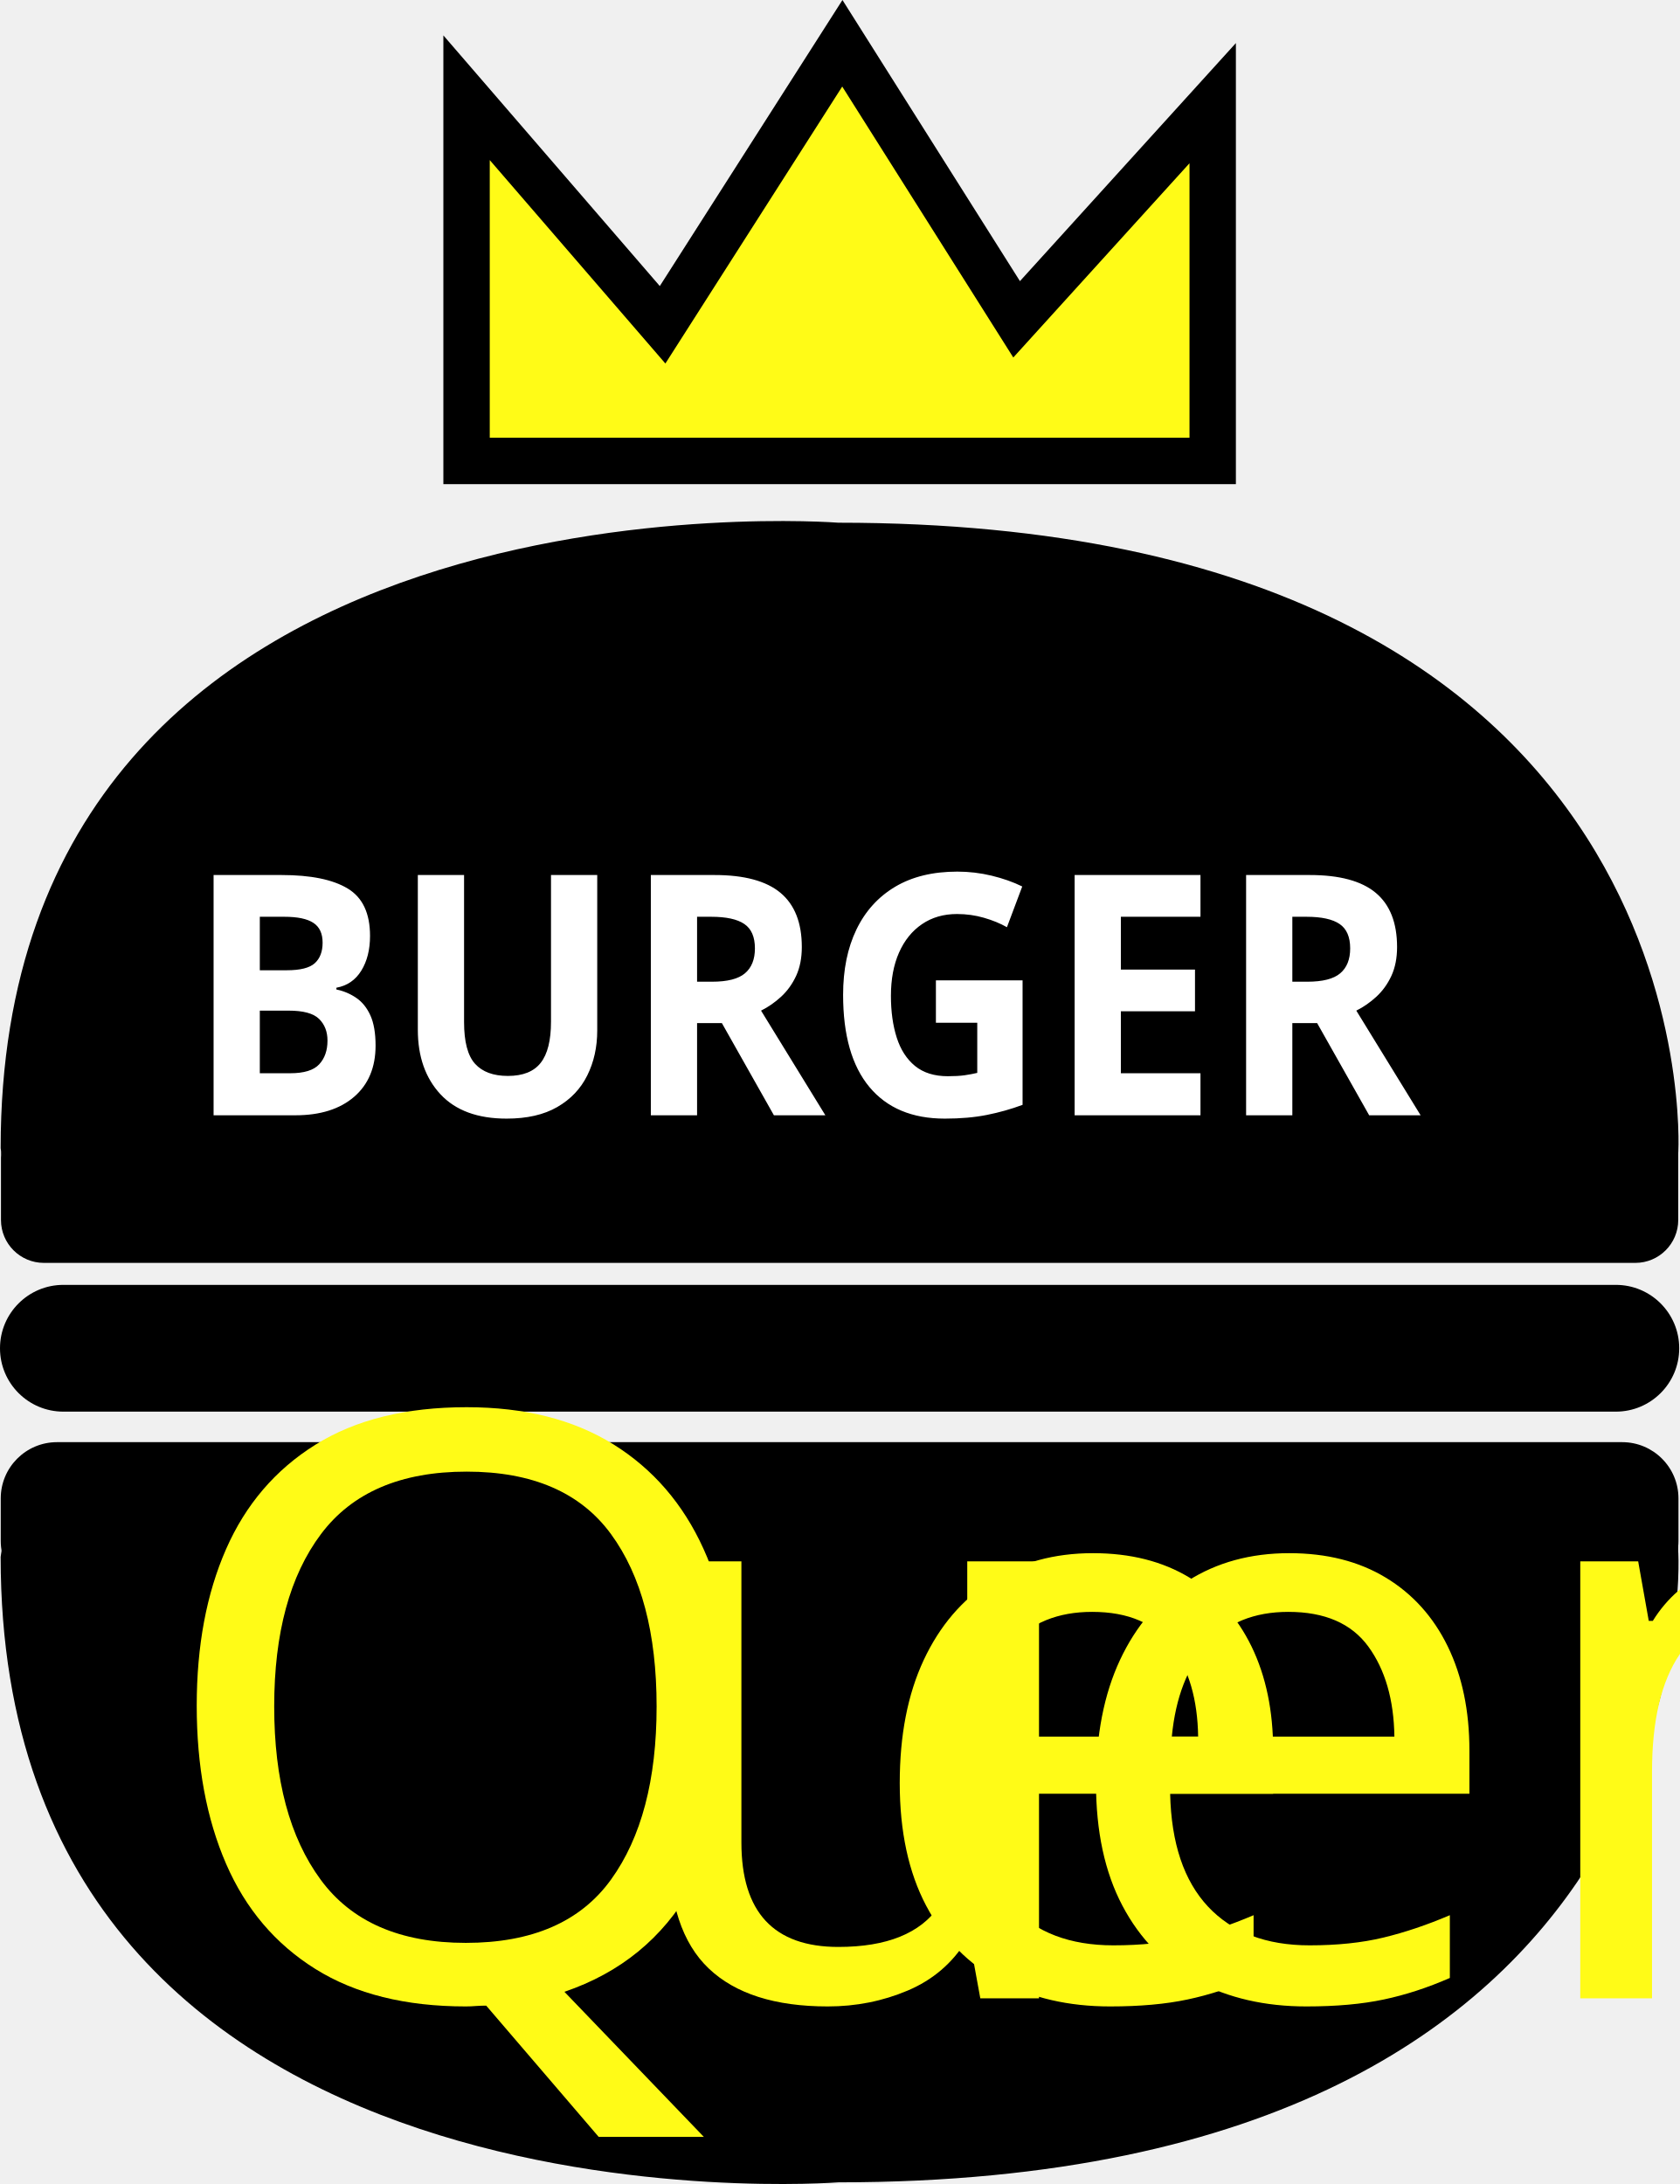
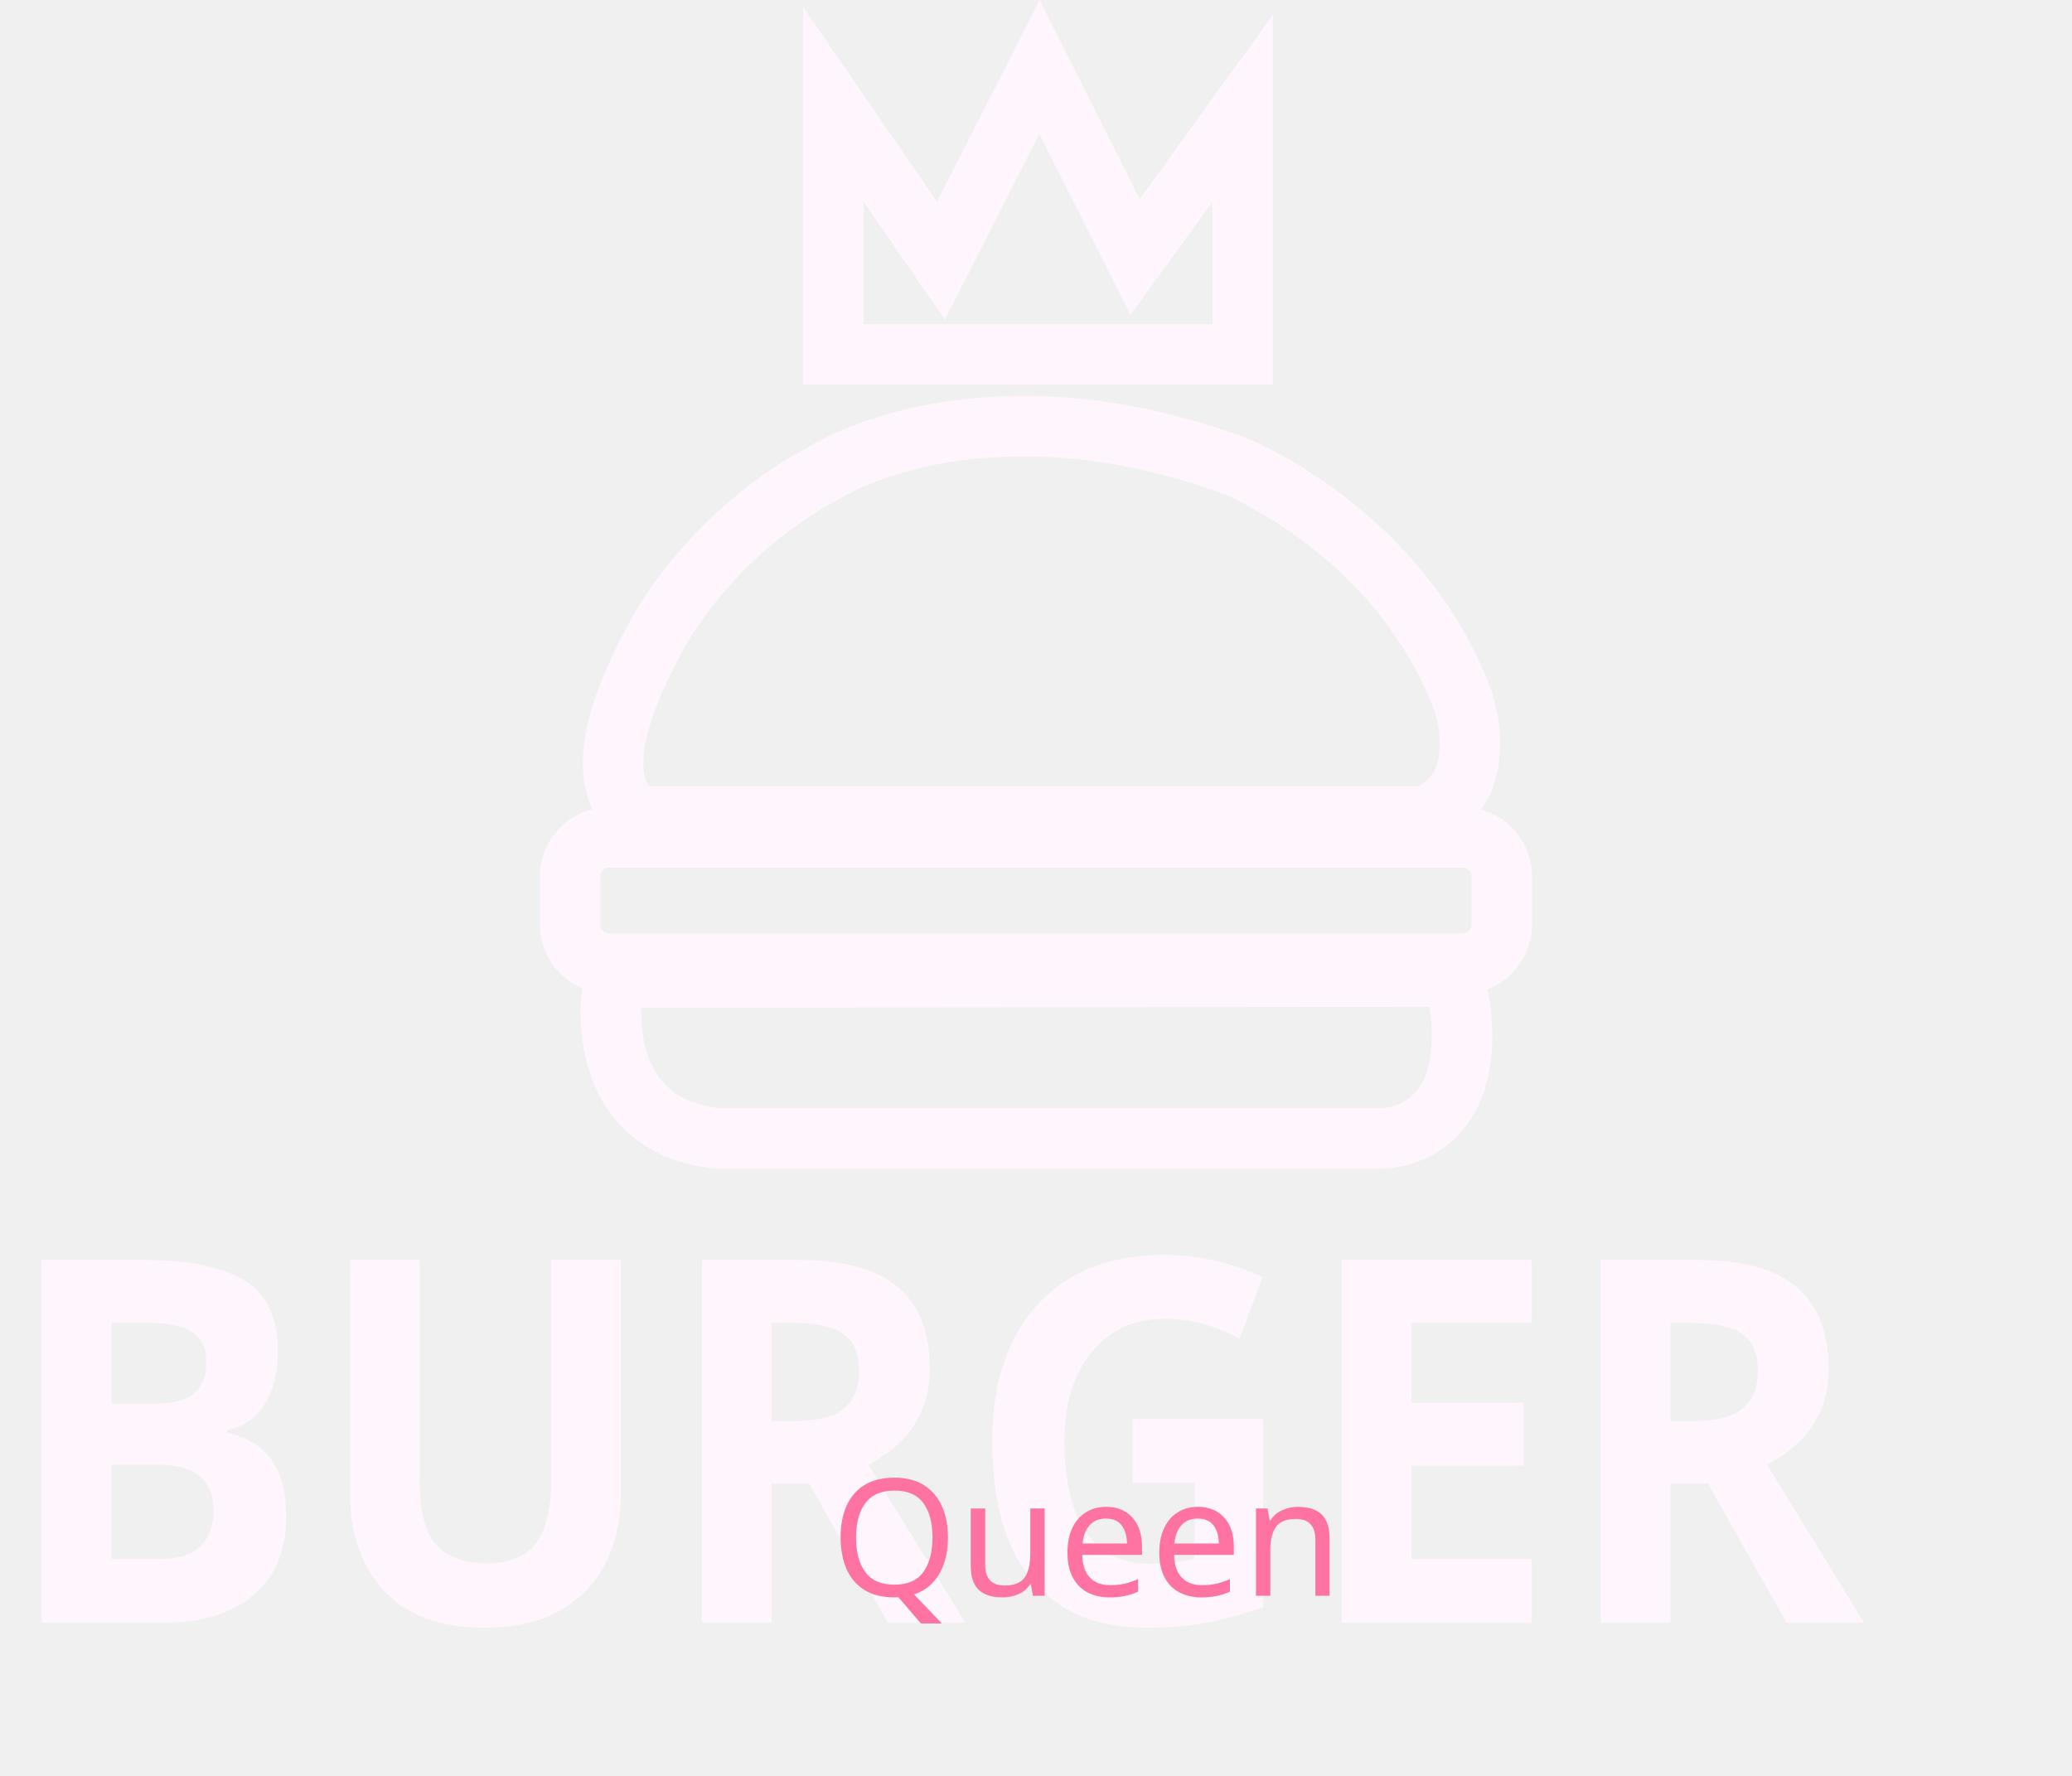
- <svg xmlns="http://www.w3.org/2000/svg" id="Capa_1" data-name="Capa 1" viewBox="0 0 362 470.84">
+ <svg xmlns="http://www.w3.org/2000/svg" id="Capa_1" data-name="Capa 1" viewBox="0 0 479.47 411">
  <defs>
-     <style>.cls-1,.cls-3{fill:#fffb17;}.cls-1{stroke:#000;stroke-miterlimit:10;stroke-width:10px;}.cls-2{font-size:72.54px;fill:#fff;font-family:LEMONMILK-Bold, LEMON MILK;font-weight:700;}.cls-3{font-size:175.77px;font-family:BillionMiraclespersonaluse, Billion Miracles personal use;}.cls-4{letter-spacing:-0.01em;}.cls-5{letter-spacing:0em;}</style>
+     <style>.cls-1{fill:none;stroke:#fff5fd;stroke-miterlimit:10;stroke-width:14px;}.cls-2{font-size:117.57px;fill:#fff5fd;font-family:LEMONMILK-Bold, LEMON MILK;font-weight:700;}.cls-3{font-size:37.68px;fill:#ff73a2;font-family:LambresiaRegular, Lambresia;}</style>
  </defs>
-   <polygon class="cls-1" points="100.58 99.37 100.58 21.07 142.84 70.02 181.59 9.33 219.16 68.84 261.43 22.24 261.43 99.37 100.58 99.37" />
-   <path d="M69.14,255.2s2.43,21,17,24.46H412.37s18-4.2,18.44-23.76c0,0,7.55-135.54-181.07-135.54C249.74,120.36,69.14,106.18,69.14,255.2Z" transform="translate(-69 -7.67)" />
-   <rect x="0.21" y="240.33" width="361.58" height="31.93" rx="9.25" />
-   <path d="M69.14,343.31s2.43-21,17-24.46H412.37s18,4.2,18.44,23.76c0,0,7.55,135.54-181.07,135.54C249.74,478.15,69.14,492.33,69.14,343.31Z" transform="translate(-69 -7.67)" />
-   <rect x="0.16" y="310.91" width="361.68" height="33.42" rx="12.13" />
-   <rect y="277" width="362" height="27.33" rx="13.66" />
-   <text class="cls-2" transform="translate(40.1 240.44) scale(0.91 1)">BURGER</text>
-   <text class="cls-3" transform="translate(31.69 430.81)">Q<tspan class="cls-4" x="98.61" y="0">u</tspan>
-     <tspan class="cls-5" x="152.6" y="0">e</tspan>
-     <tspan x="194.91" y="0">en</tspan>
-   </text>
+   <polygon class="cls-1" points="192.85 82.03 192.85 24.18 217.73 60.34 240.54 15.51 262.67 59.48 287.55 25.05 287.55 82.03 192.85 82.03" />
+   <path class="cls-1" d="M157.69,236.94S141.55,231.66,161,196c0,0,12-25,42.08-40.1,0,0,35.92-20.9,92.39,0,0,0,37.94,15.2,52.53,54.1,0,0,7.44,20.46-8.77,26.94Z" transform="translate(-9.54 -48)" />
+   <path class="cls-1" d="M151.21,277.46s-4.86,30.8,24.31,34h154s21.88,0,17.83-30.79L346,274l-194.79.22Z" transform="translate(-9.54 -48)" />
+   <rect class="cls-1" x="131.94" y="193.8" width="215.58" height="29.18" rx="9" />
+   <text class="cls-2" transform="translate(0 375.52) scale(0.91 1)">BURGER</text>
+   <text class="cls-3" transform="translate(192.22 369.29)">Queen</text>
</svg>
